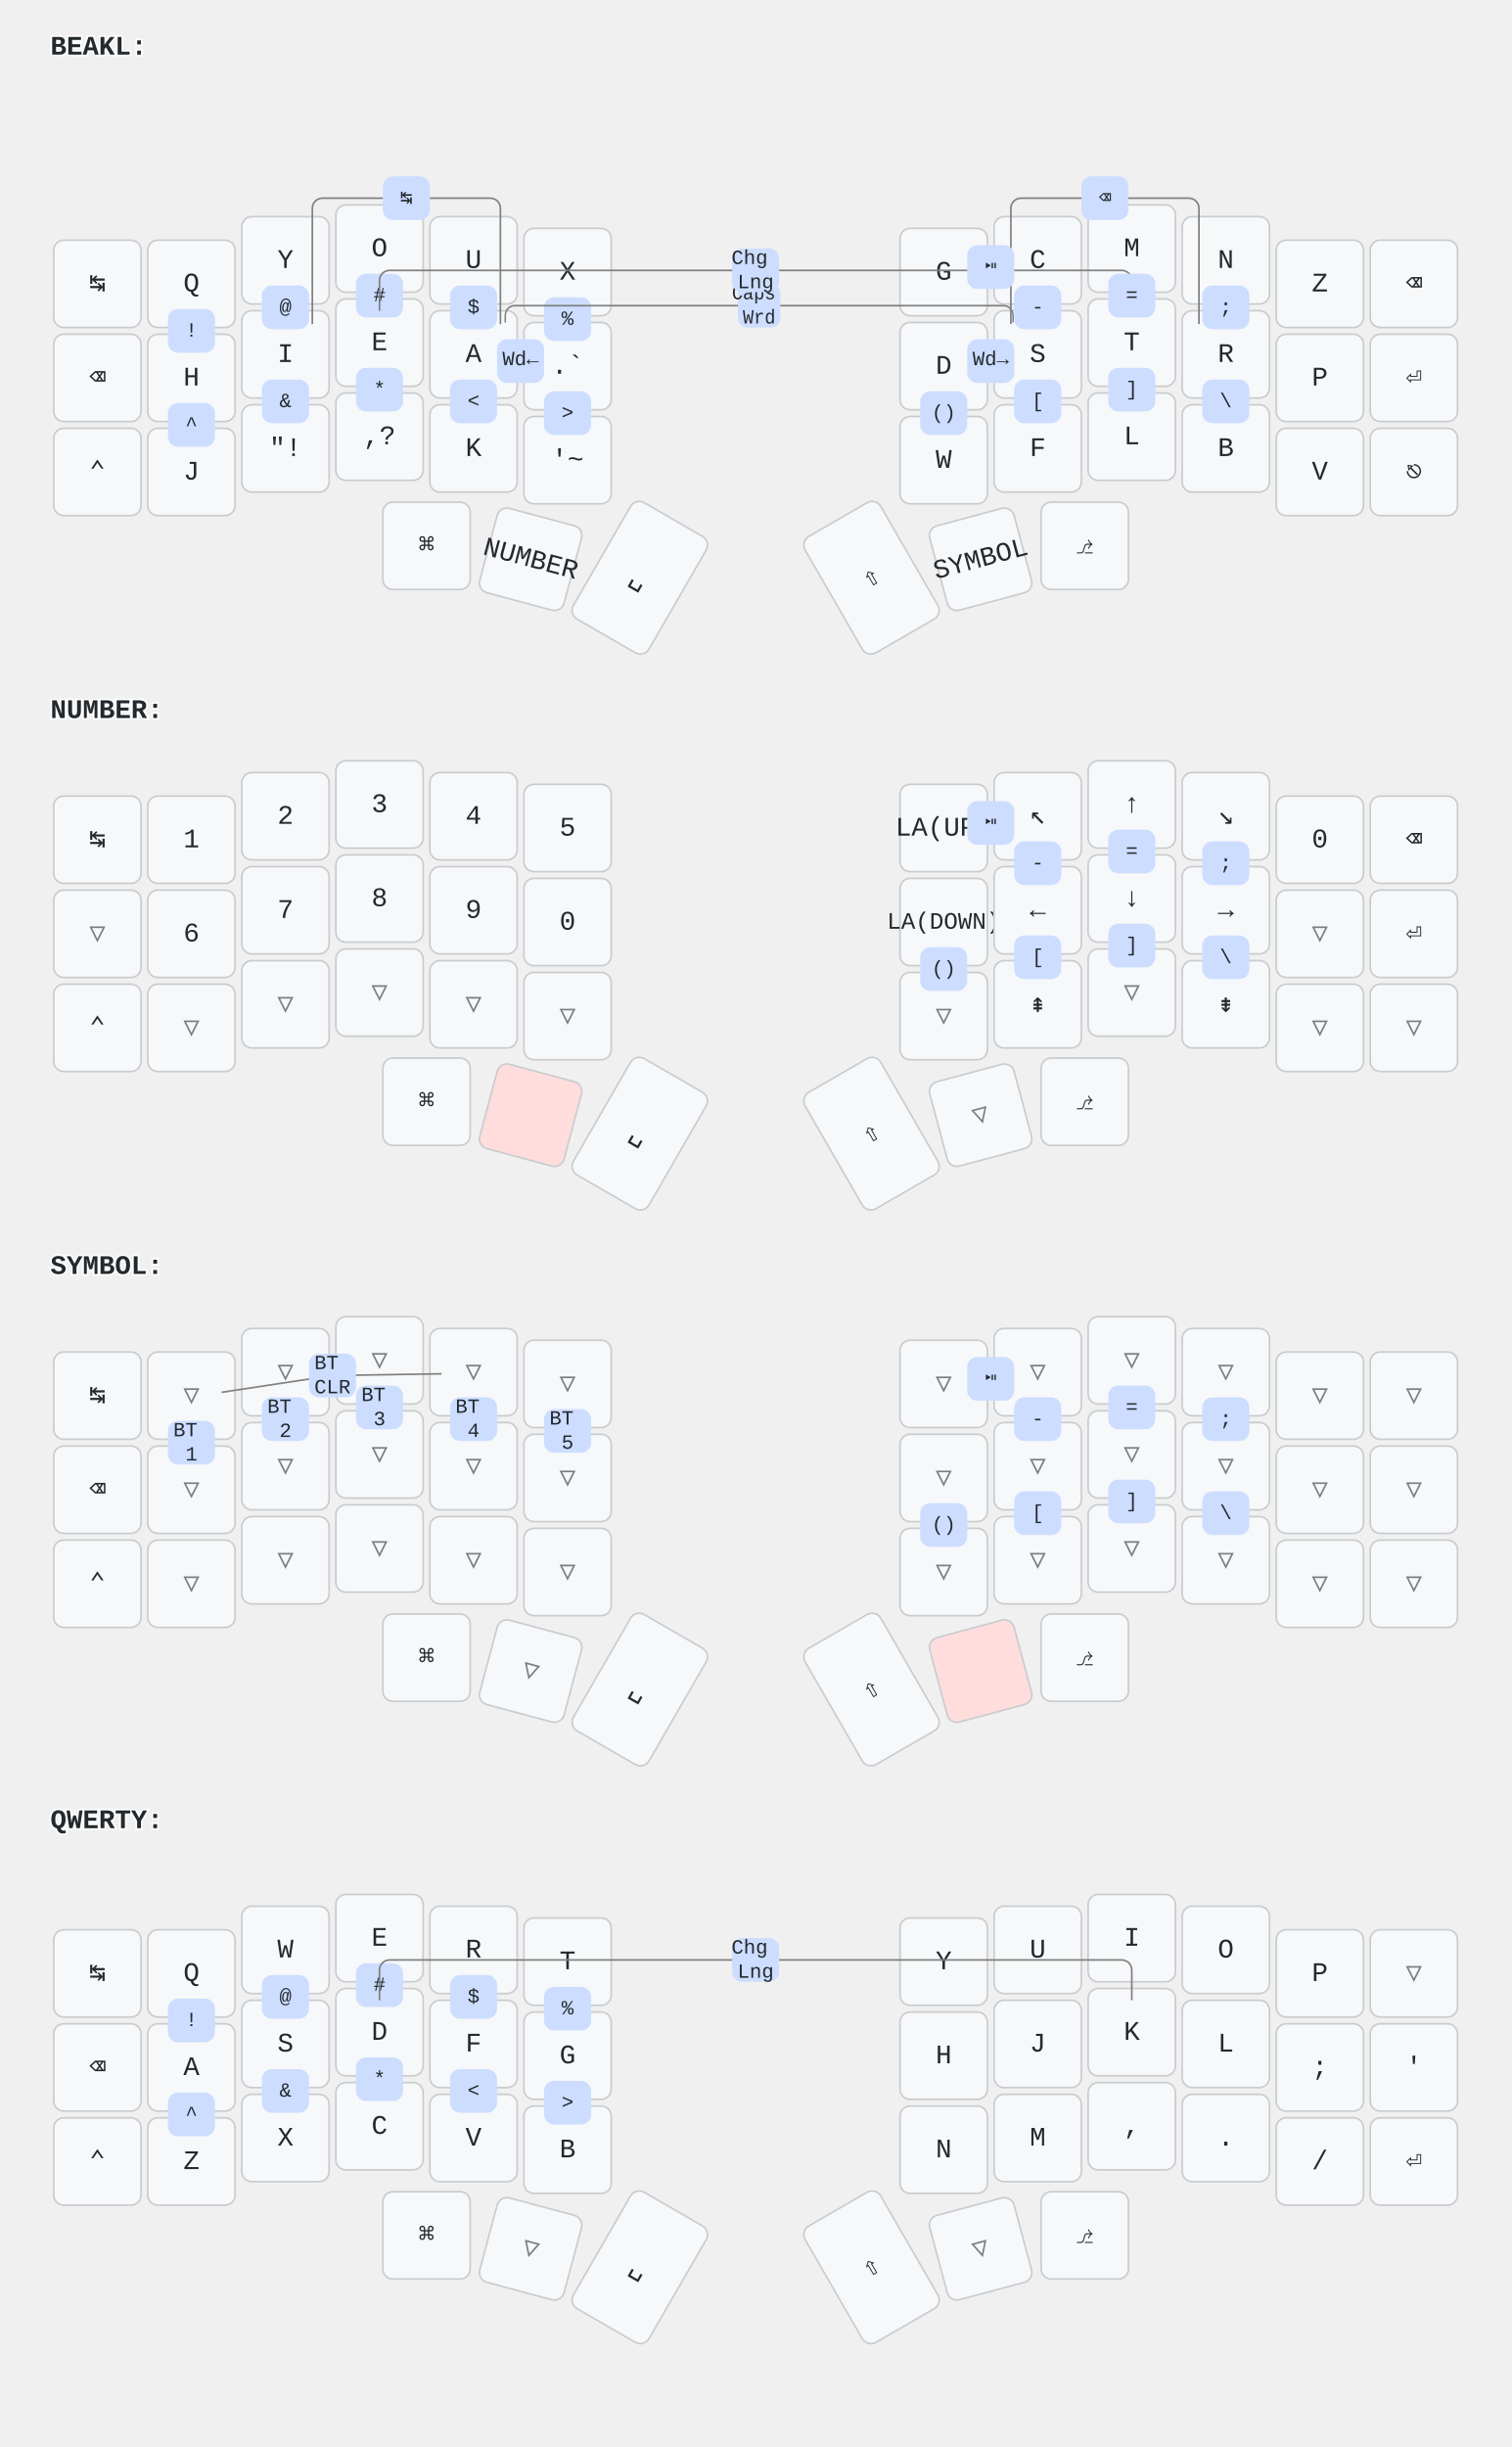
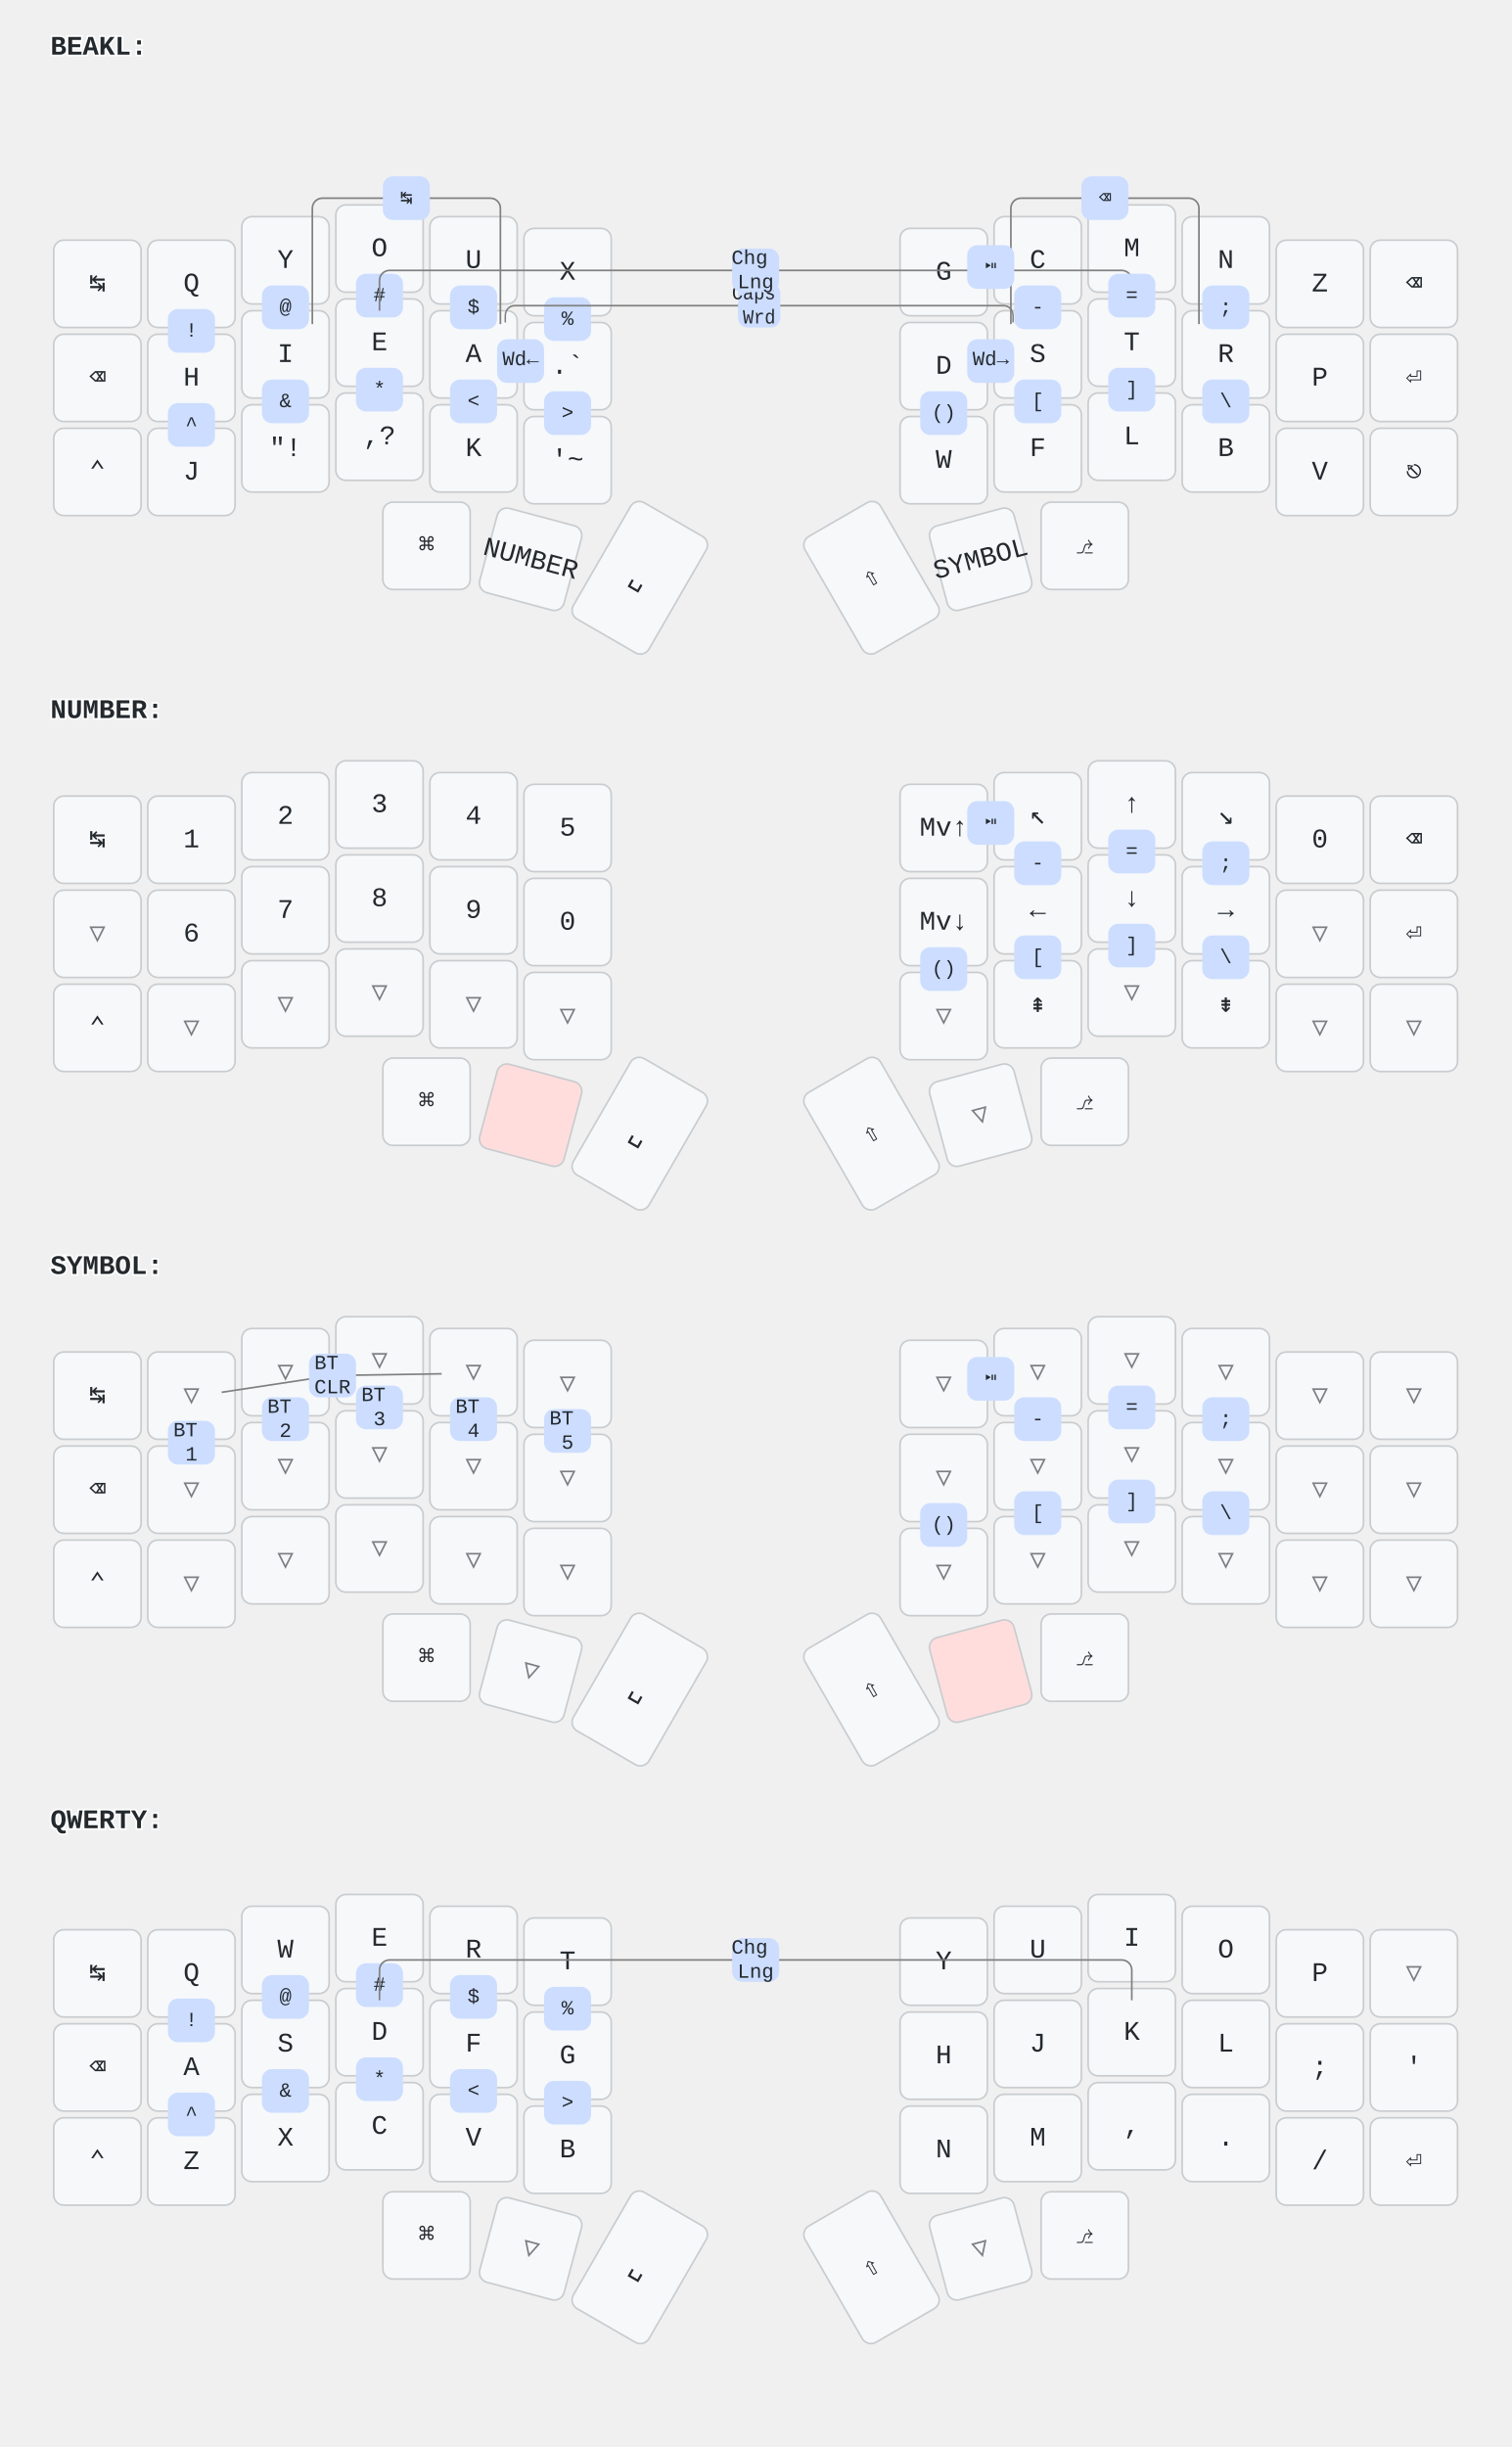
<svg xmlns="http://www.w3.org/2000/svg" width="900" height="1457" viewBox="0 0 900 1457" class="keymap">
  <style>/* inherit to force styles through use tags*/
svg path {
    fill: inherit;
}
/* font and background color specifications */
svg.keymap {
    font-family: 'Fira Mono','SF Mono', SFMono-Regular, ui-monospace, Liberation Mono, 'DejaVu Sans Mono', Menlo, Consolas, monospace;
    font-size: 16px;
    font-kerning: normal;
    text-rendering: optimizeLegibility;
    fill: #24292e;
}

/* default key styling */
rect.key {
    fill: #f6f8fa;
    stroke: #c9cccf;
    stroke-width: 1;
}

/* default key side styling, only used is draw_key_sides is set */
rect.side {
    filter: brightness(90%);
}

/* color accent for combo boxes */
rect.combo {
    fill: #cdf;
}

/* color accent for held keys */
rect.held, rect.combo.held {
    fill: #fdd;
}

/* color accent for ghost (optional) keys */
rect.ghost, rect.combo.ghost {
    stroke-dasharray: 4, 4;
    stroke-width: 2;
}

text {
    text-anchor: middle;
    dominant-baseline: middle;
}

/* styling for layer labels */
text.label {
    font-weight: bold;
    text-anchor: start;
    stroke: white;
    stroke-width: 2;
    paint-order: stroke;
}

/* styling for combo tap, and key hold/shifted label text */
text.combo, text.hold, text.shifted {
    font-size: 12px;
}

text.hold {
    text-anchor: middle;
    dominant-baseline: auto;
}

text.shifted {
    text-anchor: middle;
    dominant-baseline: hanging;
}

/* styling for hold/shifted label text in combo box */
text.combo.hold, text.combo.shifted {
    font-size: 8px;
}

/* lighter symbol for transparent keys */
text.trans {
    fill: #7b7e81;
}

/* styling for combo dendrons */
path.combo {
    stroke-width: 1;
    stroke: gray;
    fill: none;
}

g.combo.tab {
  transform: translate(16px, 0);
}
g.combo.bspc {
  transform: translate(-16px, 0);
}
g.combo.capsw {
  transform: scale(0.9, 1) translate(49px, 0);
}

/* Start Tabler Icons Cleanup */
/* cannot use height/width with glyphs */
.icon-tabler &gt; path {
    fill: inherit;
    stroke: inherit;
}
/* hide tabler's default box */
.icon-tabler &gt; path[stroke="none"][fill="none"] {
    visibility: collapse;
}
/* End Tabler Icons Cleanup */
</style>
  <g transform="translate(30, 0)" class="layer-BEAKL">
    <text x="0" y="28" class="label">BEAKL:</text>
    <g transform="translate(0, 120)">
      <g transform="translate(28, 49)" class="key keypos-0">
        <rect rx="6" ry="6" x="-26" y="-26" width="52" height="52" class="key" />
        <text x="0" y="0" class="key tap">↹</text>
      </g>
      <g transform="translate(84, 49)" class="key keypos-1">
        <rect rx="6" ry="6" x="-26" y="-26" width="52" height="52" class="key" />
        <text x="0" y="0" class="key tap">Q</text>
      </g>
      <g transform="translate(140, 35)" class="key keypos-2">
        <rect rx="6" ry="6" x="-26" y="-26" width="52" height="52" class="key" />
        <text x="0" y="0" class="key tap">Y</text>
      </g>
      <g transform="translate(196, 28)" class="key keypos-3">
        <rect rx="6" ry="6" x="-26" y="-26" width="52" height="52" class="key" />
        <text x="0" y="0" class="key tap">O</text>
      </g>
      <g transform="translate(252, 35)" class="key keypos-4">
        <rect rx="6" ry="6" x="-26" y="-26" width="52" height="52" class="key" />
        <text x="0" y="0" class="key tap">U</text>
      </g>
      <g transform="translate(308, 42)" class="key keypos-5">
        <rect rx="6" ry="6" x="-26" y="-26" width="52" height="52" class="key" />
        <text x="0" y="0" class="key tap">X</text>
      </g>
      <g transform="translate(532, 42)" class="key keypos-6">
        <rect rx="6" ry="6" x="-26" y="-26" width="52" height="52" class="key" />
        <text x="0" y="0" class="key tap">G</text>
      </g>
      <g transform="translate(588, 35)" class="key keypos-7">
        <rect rx="6" ry="6" x="-26" y="-26" width="52" height="52" class="key" />
        <text x="0" y="0" class="key tap">C</text>
      </g>
      <g transform="translate(644, 28)" class="key keypos-8">
        <rect rx="6" ry="6" x="-26" y="-26" width="52" height="52" class="key" />
        <text x="0" y="0" class="key tap">M</text>
      </g>
      <g transform="translate(700, 35)" class="key keypos-9">
        <rect rx="6" ry="6" x="-26" y="-26" width="52" height="52" class="key" />
        <text x="0" y="0" class="key tap">N</text>
      </g>
      <g transform="translate(756, 49)" class="key keypos-10">
        <rect rx="6" ry="6" x="-26" y="-26" width="52" height="52" class="key" />
        <text x="0" y="0" class="key tap">Z</text>
      </g>
      <g transform="translate(812, 49)" class="key keypos-11">
        <rect rx="6" ry="6" x="-26" y="-26" width="52" height="52" class="key" />
        <text x="0" y="0" class="key tap">⌫</text>
      </g>
      <g transform="translate(28, 105)" class="key keypos-12">
        <rect rx="6" ry="6" x="-26" y="-26" width="52" height="52" class="key" />
        <text x="0" y="0" class="key tap">⌫</text>
      </g>
      <g transform="translate(84, 105)" class="key keypos-13">
        <rect rx="6" ry="6" x="-26" y="-26" width="52" height="52" class="key" />
        <text x="0" y="0" class="key tap">H</text>
      </g>
      <g transform="translate(140, 91)" class="key keypos-14">
        <rect rx="6" ry="6" x="-26" y="-26" width="52" height="52" class="key" />
        <text x="0" y="0" class="key tap">I</text>
      </g>
      <g transform="translate(196, 84)" class="key keypos-15">
        <rect rx="6" ry="6" x="-26" y="-26" width="52" height="52" class="key" />
        <text x="0" y="0" class="key tap">E</text>
      </g>
      <g transform="translate(252, 91)" class="key keypos-16">
        <rect rx="6" ry="6" x="-26" y="-26" width="52" height="52" class="key" />
        <text x="0" y="0" class="key tap">A</text>
      </g>
      <g transform="translate(308, 98)" class="key keypos-17">
        <rect rx="6" ry="6" x="-26" y="-26" width="52" height="52" class="key" />
        <text x="0" y="0" class="key tap">.`</text>
      </g>
      <g transform="translate(532, 98)" class="key keypos-18">
        <rect rx="6" ry="6" x="-26" y="-26" width="52" height="52" class="key" />
        <text x="0" y="0" class="key tap">D</text>
      </g>
      <g transform="translate(588, 91)" class="key keypos-19">
        <rect rx="6" ry="6" x="-26" y="-26" width="52" height="52" class="key" />
        <text x="0" y="0" class="key tap">S</text>
      </g>
      <g transform="translate(644, 84)" class="key keypos-20">
        <rect rx="6" ry="6" x="-26" y="-26" width="52" height="52" class="key" />
        <text x="0" y="0" class="key tap">T</text>
      </g>
      <g transform="translate(700, 91)" class="key keypos-21">
        <rect rx="6" ry="6" x="-26" y="-26" width="52" height="52" class="key" />
        <text x="0" y="0" class="key tap">R</text>
      </g>
      <g transform="translate(756, 105)" class="key keypos-22">
        <rect rx="6" ry="6" x="-26" y="-26" width="52" height="52" class="key" />
        <text x="0" y="0" class="key tap">P</text>
      </g>
      <g transform="translate(812, 105)" class="key keypos-23">
        <rect rx="6" ry="6" x="-26" y="-26" width="52" height="52" class="key" />
        <text x="0" y="0" class="key tap">⏎</text>
      </g>
      <g transform="translate(28, 161)" class="key keypos-24">
        <rect rx="6" ry="6" x="-26" y="-26" width="52" height="52" class="key" />
        <text x="0" y="0" class="key tap">⌃</text>
      </g>
      <g transform="translate(84, 161)" class="key keypos-25">
        <rect rx="6" ry="6" x="-26" y="-26" width="52" height="52" class="key" />
        <text x="0" y="0" class="key tap">J</text>
      </g>
      <g transform="translate(140, 147)" class="key keypos-26">
        <rect rx="6" ry="6" x="-26" y="-26" width="52" height="52" class="key" />
        <text x="0" y="0" class="key tap">"!</text>
      </g>
      <g transform="translate(196, 140)" class="key keypos-27">
        <rect rx="6" ry="6" x="-26" y="-26" width="52" height="52" class="key" />
        <text x="0" y="0" class="key tap">,?</text>
      </g>
      <g transform="translate(252, 147)" class="key keypos-28">
        <rect rx="6" ry="6" x="-26" y="-26" width="52" height="52" class="key" />
        <text x="0" y="0" class="key tap">K</text>
      </g>
      <g transform="translate(308, 154)" class="key keypos-29">
        <rect rx="6" ry="6" x="-26" y="-26" width="52" height="52" class="key" />
        <text x="0" y="0" class="key tap">'~</text>
      </g>
      <g transform="translate(532, 154)" class="key keypos-30">
        <rect rx="6" ry="6" x="-26" y="-26" width="52" height="52" class="key" />
        <text x="0" y="0" class="key tap">W</text>
      </g>
      <g transform="translate(588, 147)" class="key keypos-31">
        <rect rx="6" ry="6" x="-26" y="-26" width="52" height="52" class="key" />
        <text x="0" y="0" class="key tap">F</text>
      </g>
      <g transform="translate(644, 140)" class="key keypos-32">
        <rect rx="6" ry="6" x="-26" y="-26" width="52" height="52" class="key" />
        <text x="0" y="0" class="key tap">L</text>
      </g>
      <g transform="translate(700, 147)" class="key keypos-33">
        <rect rx="6" ry="6" x="-26" y="-26" width="52" height="52" class="key" />
        <text x="0" y="0" class="key tap">B</text>
      </g>
      <g transform="translate(756, 161)" class="key keypos-34">
        <rect rx="6" ry="6" x="-26" y="-26" width="52" height="52" class="key" />
        <text x="0" y="0" class="key tap">V</text>
      </g>
      <g transform="translate(812, 161)" class="key keypos-35">
        <rect rx="6" ry="6" x="-26" y="-26" width="52" height="52" class="key" />
        <text x="0" y="0" class="key tap">⎋</text>
      </g>
      <g transform="translate(224, 205)" class="key keypos-36">
        <rect rx="6" ry="6" x="-26" y="-26" width="52" height="52" class="key" />
        <text x="0" y="0" class="key tap">⌘</text>
      </g>
      <g transform="translate(286, 213) rotate(15.0)" class="key keypos-37">
        <rect rx="6" ry="6" x="-26" y="-26" width="52" height="52" class="key" />
        <text x="0" y="0" class="key tap">NUMBER</text>
      </g>
      <g transform="translate(351, 224) rotate(30.0)" class="key keypos-38">
        <rect rx="6" ry="6" x="-26" y="-40" width="52" height="80" class="key" />
        <text x="0" y="0" class="key tap">␣</text>
      </g>
      <g transform="translate(489, 224) rotate(-30.0)" class="key keypos-39">
        <rect rx="6" ry="6" x="-26" y="-40" width="52" height="80" class="key" />
        <text x="0" y="0" class="key tap">⇧</text>
      </g>
      <g transform="translate(554, 213) rotate(-15.0)" class="key keypos-40">
        <rect rx="6" ry="6" x="-26" y="-26" width="52" height="52" class="key" />
        <text x="0" y="0" class="key tap">SYMBOL</text>
      </g>
      <g transform="translate(616, 205)" class="key keypos-41">
        <rect rx="6" ry="6" x="-26" y="-26" width="52" height="52" class="key" />
        <text x="0" y="0" class="key tap">⎇</text>
      </g>
      <g class="combo combopos-0">
        <rect rx="6" ry="6" x="70" y="64" width="28" height="26" class="combo" />
        <text x="84" y="77" class="combo tap">!</text>
      </g>
      <g class="combo combopos-1">
        <rect rx="6" ry="6" x="126" y="50" width="28" height="26" class="combo" />
        <text x="140" y="63" class="combo tap">@</text>
      </g>
      <g class="combo combopos-2">
        <rect rx="6" ry="6" x="182" y="43" width="28" height="26" class="combo" />
        <text x="196" y="56" class="combo tap">#</text>
      </g>
      <g class="combo combopos-3">
        <rect rx="6" ry="6" x="238" y="50" width="28" height="26" class="combo" />
        <text x="252" y="63" class="combo tap">$</text>
      </g>
      <g class="combo combopos-4">
        <rect rx="6" ry="6" x="294" y="57" width="28" height="26" class="combo" />
        <text x="308" y="70" class="combo tap">%</text>
      </g>
      <g class="combo combopos-5">
        <rect rx="6" ry="6" x="70" y="120" width="28" height="26" class="combo" />
        <text x="84" y="133" class="combo tap">^</text>
      </g>
      <g class="combo combopos-6">
        <rect rx="6" ry="6" x="126" y="106" width="28" height="26" class="combo" />
        <text x="140" y="119" class="combo tap">&amp;</text>
      </g>
      <g class="combo combopos-7">
        <rect rx="6" ry="6" x="182" y="99" width="28" height="26" class="combo" />
        <text x="196" y="112" class="combo tap">*</text>
      </g>
      <g class="combo combopos-8">
        <rect rx="6" ry="6" x="238" y="106" width="28" height="26" class="combo" />
        <text x="252" y="119" class="combo tap">&lt;</text>
      </g>
      <g class="combo combopos-9">
        <rect rx="6" ry="6" x="294" y="113" width="28" height="26" class="combo" />
        <text x="308" y="126" class="combo tap">&gt;</text>
      </g>
      <g class="combo tab combopos-10">
        <path d="M196,-2 h-50 a6.0,6.0 0 0 0 -6.0,6.0 v69" class="combo" />
        <path d="M196,-2 h50 a6.0,6.0 0 0 1 6.0,6.0 v69" class="combo" />
        <rect rx="6" ry="6" x="182" y="-15" width="28" height="26" class="combo tab" />
        <text x="196" y="-2" class="combo tab tap">↹</text>
      </g>
      <g class="combo bspc combopos-11">
        <path d="M644,-2 h-50 a6.0,6.0 0 0 0 -6.0,6.0 v69" class="combo" />
        <path d="M644,-2 h50 a6.0,6.0 0 0 1 6.0,6.0 v69" class="combo" />
        <rect rx="6" ry="6" x="630" y="-15" width="28" height="26" class="combo bspc" />
        <text x="644" y="-2" class="combo bspc tap">⌫</text>
      </g>
      <g class="combo capsw combopos-12">
        <path d="M420,62 h-162 a6.0,6.0 0 0 0 -6.0,6.0 v4" class="combo" />
        <path d="M420,62 h162 a6.0,6.0 0 0 1 6.0,6.0 v4" class="combo" />
        <rect rx="6" ry="6" x="406" y="49" width="28" height="26" class="combo capsw" />
        <text x="420" y="62" class="combo capsw tap">
          <tspan x="420" dy="-0.6em">Caps</tspan>
          <tspan x="420" dy="1.2em">Wrd</tspan>
        </text>
      </g>
      <g class="combo chglen combopos-13">
        <path d="M420,41 h-218 a6.0,6.0 0 0 0 -6.0,6.0 v18" class="combo" />
        <path d="M420,41 h218 a6.0,6.0 0 0 1 6.0,6.0 v18" class="combo" />
        <rect rx="6" ry="6" x="406" y="28" width="28" height="26" class="combo chglen" />
        <text x="420" y="41" class="combo chglen tap">
          <tspan x="420" dy="-0.6em">Chg</tspan>
          <tspan x="420" dy="1.2em">Lng</tspan>
        </text>
      </g>
      <g class="combo combopos-14">
        <rect rx="6" ry="6" x="266" y="82" width="28" height="26" class="combo" />
        <text x="280" y="94" class="combo tap">Wd←</text>
      </g>
      <g class="combo combopos-15">
        <rect rx="6" ry="6" x="546" y="82" width="28" height="26" class="combo" />
        <text x="560" y="94" class="combo tap">Wd→</text>
      </g>
      <g class="combo combopos-16">
        <rect rx="6" ry="6" x="574" y="50" width="28" height="26" class="combo" />
        <text x="588" y="63" class="combo tap">-</text>
      </g>
      <g class="combo combopos-17">
        <rect rx="6" ry="6" x="630" y="43" width="28" height="26" class="combo" />
        <text x="644" y="56" class="combo tap">=</text>
      </g>
      <g class="combo combopos-18">
        <rect rx="6" ry="6" x="686" y="50" width="28" height="26" class="combo" />
        <text x="700" y="63" class="combo tap">;</text>
      </g>
      <g class="combo combopos-19">
        <rect rx="6" ry="6" x="574" y="106" width="28" height="26" class="combo" />
        <text x="588" y="119" class="combo tap">[</text>
      </g>
      <g class="combo combopos-20">
        <rect rx="6" ry="6" x="630" y="99" width="28" height="26" class="combo" />
        <text x="644" y="112" class="combo tap">]</text>
      </g>
      <g class="combo combopos-21">
        <rect rx="6" ry="6" x="686" y="106" width="28" height="26" class="combo" />
        <text x="700" y="119" class="combo tap">\</text>
      </g>
      <g class="combo combopos-22">
        <rect rx="6" ry="6" x="518" y="113" width="28" height="26" class="combo" />
        <text x="532" y="126" class="combo tap">()</text>
      </g>
      <g class="combo combopos-23">
        <rect rx="6" ry="6" x="546" y="26" width="28" height="26" class="combo" />
        <text x="560" y="38" class="combo tap">⏯</text>
      </g>
    </g>
  </g>
  <g transform="translate(30, 395)" class="layer-NUMBER">
    <text x="0" y="28" class="label">NUMBER:</text>
    <g transform="translate(0, 56)">
      <g transform="translate(28, 49)" class="key keypos-0">
        <rect rx="6" ry="6" x="-26" y="-26" width="52" height="52" class="key" />
        <text x="0" y="0" class="key tap">↹</text>
      </g>
      <g transform="translate(84, 49)" class="key keypos-1">
        <rect rx="6" ry="6" x="-26" y="-26" width="52" height="52" class="key" />
        <text x="0" y="0" class="key tap">1</text>
      </g>
      <g transform="translate(140, 35)" class="key keypos-2">
        <rect rx="6" ry="6" x="-26" y="-26" width="52" height="52" class="key" />
        <text x="0" y="0" class="key tap">2</text>
      </g>
      <g transform="translate(196, 28)" class="key keypos-3">
        <rect rx="6" ry="6" x="-26" y="-26" width="52" height="52" class="key" />
        <text x="0" y="0" class="key tap">3</text>
      </g>
      <g transform="translate(252, 35)" class="key keypos-4">
        <rect rx="6" ry="6" x="-26" y="-26" width="52" height="52" class="key" />
        <text x="0" y="0" class="key tap">4</text>
      </g>
      <g transform="translate(308, 42)" class="key keypos-5">
        <rect rx="6" ry="6" x="-26" y="-26" width="52" height="52" class="key" />
        <text x="0" y="0" class="key tap">5</text>
      </g>
      <g transform="translate(532, 42)" class="key keypos-6">
        <rect rx="6" ry="6" x="-26" y="-26" width="52" height="52" class="key" />
-         <text x="0" y="0" class="key tap">LA(UP)</text>
+         <text x="0" y="0" class="key tap">Mv↑</text>
      </g>
      <g transform="translate(588, 35)" class="key keypos-7">
        <rect rx="6" ry="6" x="-26" y="-26" width="52" height="52" class="key" />
        <text x="0" y="0" class="key tap">↖</text>
      </g>
      <g transform="translate(644, 28)" class="key keypos-8">
        <rect rx="6" ry="6" x="-26" y="-26" width="52" height="52" class="key" />
        <text x="0" y="0" class="key tap">↑</text>
      </g>
      <g transform="translate(700, 35)" class="key keypos-9">
        <rect rx="6" ry="6" x="-26" y="-26" width="52" height="52" class="key" />
        <text x="0" y="0" class="key tap">↘</text>
      </g>
      <g transform="translate(756, 49)" class="key keypos-10">
        <rect rx="6" ry="6" x="-26" y="-26" width="52" height="52" class="key" />
        <text x="0" y="0" class="key tap">0</text>
      </g>
      <g transform="translate(812, 49)" class="key keypos-11">
        <rect rx="6" ry="6" x="-26" y="-26" width="52" height="52" class="key" />
        <text x="0" y="0" class="key tap">⌫</text>
      </g>
      <g transform="translate(28, 105)" class="key trans keypos-12">
        <rect rx="6" ry="6" x="-26" y="-26" width="52" height="52" class="key trans" />
        <text x="0" y="0" class="key trans tap">▽</text>
      </g>
      <g transform="translate(84, 105)" class="key keypos-13">
        <rect rx="6" ry="6" x="-26" y="-26" width="52" height="52" class="key" />
        <text x="0" y="0" class="key tap">6</text>
      </g>
      <g transform="translate(140, 91)" class="key keypos-14">
        <rect rx="6" ry="6" x="-26" y="-26" width="52" height="52" class="key" />
        <text x="0" y="0" class="key tap">7</text>
      </g>
      <g transform="translate(196, 84)" class="key keypos-15">
        <rect rx="6" ry="6" x="-26" y="-26" width="52" height="52" class="key" />
        <text x="0" y="0" class="key tap">8</text>
      </g>
      <g transform="translate(252, 91)" class="key keypos-16">
        <rect rx="6" ry="6" x="-26" y="-26" width="52" height="52" class="key" />
        <text x="0" y="0" class="key tap">9</text>
      </g>
      <g transform="translate(308, 98)" class="key keypos-17">
        <rect rx="6" ry="6" x="-26" y="-26" width="52" height="52" class="key" />
        <text x="0" y="0" class="key tap">0</text>
      </g>
      <g transform="translate(532, 98)" class="key keypos-18">
        <rect rx="6" ry="6" x="-26" y="-26" width="52" height="52" class="key" />
-         <text x="0" y="0" class="key tap">
-           <tspan style="font-size: 88%">LA(DOWN)</tspan>
-         </text>
+         <text x="0" y="0" class="key tap">Mv↓</text>
      </g>
      <g transform="translate(588, 91)" class="key keypos-19">
        <rect rx="6" ry="6" x="-26" y="-26" width="52" height="52" class="key" />
        <text x="0" y="0" class="key tap">←</text>
      </g>
      <g transform="translate(644, 84)" class="key keypos-20">
        <rect rx="6" ry="6" x="-26" y="-26" width="52" height="52" class="key" />
        <text x="0" y="0" class="key tap">↓</text>
      </g>
      <g transform="translate(700, 91)" class="key keypos-21">
        <rect rx="6" ry="6" x="-26" y="-26" width="52" height="52" class="key" />
        <text x="0" y="0" class="key tap">→</text>
      </g>
      <g transform="translate(756, 105)" class="key trans keypos-22">
        <rect rx="6" ry="6" x="-26" y="-26" width="52" height="52" class="key trans" />
        <text x="0" y="0" class="key trans tap">▽</text>
      </g>
      <g transform="translate(812, 105)" class="key keypos-23">
        <rect rx="6" ry="6" x="-26" y="-26" width="52" height="52" class="key" />
        <text x="0" y="0" class="key tap">⏎</text>
      </g>
      <g transform="translate(28, 161)" class="key keypos-24">
        <rect rx="6" ry="6" x="-26" y="-26" width="52" height="52" class="key" />
        <text x="0" y="0" class="key tap">⌃</text>
      </g>
      <g transform="translate(84, 161)" class="key trans keypos-25">
        <rect rx="6" ry="6" x="-26" y="-26" width="52" height="52" class="key trans" />
        <text x="0" y="0" class="key trans tap">▽</text>
      </g>
      <g transform="translate(140, 147)" class="key trans keypos-26">
        <rect rx="6" ry="6" x="-26" y="-26" width="52" height="52" class="key trans" />
        <text x="0" y="0" class="key trans tap">▽</text>
      </g>
      <g transform="translate(196, 140)" class="key trans keypos-27">
        <rect rx="6" ry="6" x="-26" y="-26" width="52" height="52" class="key trans" />
        <text x="0" y="0" class="key trans tap">▽</text>
      </g>
      <g transform="translate(252, 147)" class="key trans keypos-28">
        <rect rx="6" ry="6" x="-26" y="-26" width="52" height="52" class="key trans" />
        <text x="0" y="0" class="key trans tap">▽</text>
      </g>
      <g transform="translate(308, 154)" class="key trans keypos-29">
        <rect rx="6" ry="6" x="-26" y="-26" width="52" height="52" class="key trans" />
        <text x="0" y="0" class="key trans tap">▽</text>
      </g>
      <g transform="translate(532, 154)" class="key trans keypos-30">
        <rect rx="6" ry="6" x="-26" y="-26" width="52" height="52" class="key trans" />
        <text x="0" y="0" class="key trans tap">▽</text>
      </g>
      <g transform="translate(588, 147)" class="key keypos-31">
        <rect rx="6" ry="6" x="-26" y="-26" width="52" height="52" class="key" />
        <text x="0" y="0" class="key tap">⇞</text>
      </g>
      <g transform="translate(644, 140)" class="key trans keypos-32">
        <rect rx="6" ry="6" x="-26" y="-26" width="52" height="52" class="key trans" />
        <text x="0" y="0" class="key trans tap">▽</text>
      </g>
      <g transform="translate(700, 147)" class="key keypos-33">
        <rect rx="6" ry="6" x="-26" y="-26" width="52" height="52" class="key" />
        <text x="0" y="0" class="key tap">⇟</text>
      </g>
      <g transform="translate(756, 161)" class="key trans keypos-34">
        <rect rx="6" ry="6" x="-26" y="-26" width="52" height="52" class="key trans" />
        <text x="0" y="0" class="key trans tap">▽</text>
      </g>
      <g transform="translate(812, 161)" class="key trans keypos-35">
        <rect rx="6" ry="6" x="-26" y="-26" width="52" height="52" class="key trans" />
        <text x="0" y="0" class="key trans tap">▽</text>
      </g>
      <g transform="translate(224, 205)" class="key keypos-36">
        <rect rx="6" ry="6" x="-26" y="-26" width="52" height="52" class="key" />
        <text x="0" y="0" class="key tap">⌘</text>
      </g>
      <g transform="translate(286, 213) rotate(15.0)" class="key held keypos-37">
        <rect rx="6" ry="6" x="-26" y="-26" width="52" height="52" class="key held" />
      </g>
      <g transform="translate(351, 224) rotate(30.0)" class="key keypos-38">
        <rect rx="6" ry="6" x="-26" y="-40" width="52" height="80" class="key" />
        <text x="0" y="0" class="key tap">␣</text>
      </g>
      <g transform="translate(489, 224) rotate(-30.0)" class="key keypos-39">
        <rect rx="6" ry="6" x="-26" y="-40" width="52" height="80" class="key" />
        <text x="0" y="0" class="key tap">⇧</text>
      </g>
      <g transform="translate(554, 213) rotate(-15.0)" class="key trans keypos-40">
        <rect rx="6" ry="6" x="-26" y="-26" width="52" height="52" class="key trans" />
        <text x="0" y="0" class="key trans tap">▽</text>
      </g>
      <g transform="translate(616, 205)" class="key keypos-41">
        <rect rx="6" ry="6" x="-26" y="-26" width="52" height="52" class="key" />
        <text x="0" y="0" class="key tap">⎇</text>
      </g>
      <g class="combo combopos-0">
        <rect rx="6" ry="6" x="574" y="50" width="28" height="26" class="combo" />
        <text x="588" y="63" class="combo tap">-</text>
      </g>
      <g class="combo combopos-1">
        <rect rx="6" ry="6" x="630" y="43" width="28" height="26" class="combo" />
        <text x="644" y="56" class="combo tap">=</text>
      </g>
      <g class="combo combopos-2">
        <rect rx="6" ry="6" x="686" y="50" width="28" height="26" class="combo" />
        <text x="700" y="63" class="combo tap">;</text>
      </g>
      <g class="combo combopos-3">
        <rect rx="6" ry="6" x="574" y="106" width="28" height="26" class="combo" />
        <text x="588" y="119" class="combo tap">[</text>
      </g>
      <g class="combo combopos-4">
        <rect rx="6" ry="6" x="630" y="99" width="28" height="26" class="combo" />
        <text x="644" y="112" class="combo tap">]</text>
      </g>
      <g class="combo combopos-5">
        <rect rx="6" ry="6" x="686" y="106" width="28" height="26" class="combo" />
        <text x="700" y="119" class="combo tap">\</text>
      </g>
      <g class="combo combopos-6">
        <rect rx="6" ry="6" x="518" y="113" width="28" height="26" class="combo" />
        <text x="532" y="126" class="combo tap">()</text>
      </g>
      <g class="combo combopos-7">
        <rect rx="6" ry="6" x="546" y="26" width="28" height="26" class="combo" />
        <text x="560" y="38" class="combo tap">⏯</text>
      </g>
    </g>
  </g>
  <g transform="translate(30, 726)" class="layer-SYMBOL">
    <text x="0" y="28" class="label">SYMBOL:</text>
    <g transform="translate(0, 56)">
      <g transform="translate(28, 49)" class="key keypos-0">
        <rect rx="6" ry="6" x="-26" y="-26" width="52" height="52" class="key" />
        <text x="0" y="0" class="key tap">↹</text>
      </g>
      <g transform="translate(84, 49)" class="key trans keypos-1">
        <rect rx="6" ry="6" x="-26" y="-26" width="52" height="52" class="key trans" />
        <text x="0" y="0" class="key trans tap">▽</text>
      </g>
      <g transform="translate(140, 35)" class="key trans keypos-2">
        <rect rx="6" ry="6" x="-26" y="-26" width="52" height="52" class="key trans" />
        <text x="0" y="0" class="key trans tap">▽</text>
      </g>
      <g transform="translate(196, 28)" class="key trans keypos-3">
        <rect rx="6" ry="6" x="-26" y="-26" width="52" height="52" class="key trans" />
        <text x="0" y="0" class="key trans tap">▽</text>
      </g>
      <g transform="translate(252, 35)" class="key trans keypos-4">
        <rect rx="6" ry="6" x="-26" y="-26" width="52" height="52" class="key trans" />
        <text x="0" y="0" class="key trans tap">▽</text>
      </g>
      <g transform="translate(308, 42)" class="key trans keypos-5">
        <rect rx="6" ry="6" x="-26" y="-26" width="52" height="52" class="key trans" />
        <text x="0" y="0" class="key trans tap">▽</text>
      </g>
      <g transform="translate(532, 42)" class="key trans keypos-6">
        <rect rx="6" ry="6" x="-26" y="-26" width="52" height="52" class="key trans" />
        <text x="0" y="0" class="key trans tap">▽</text>
      </g>
      <g transform="translate(588, 35)" class="key trans keypos-7">
        <rect rx="6" ry="6" x="-26" y="-26" width="52" height="52" class="key trans" />
        <text x="0" y="0" class="key trans tap">▽</text>
      </g>
      <g transform="translate(644, 28)" class="key trans keypos-8">
        <rect rx="6" ry="6" x="-26" y="-26" width="52" height="52" class="key trans" />
        <text x="0" y="0" class="key trans tap">▽</text>
      </g>
      <g transform="translate(700, 35)" class="key trans keypos-9">
        <rect rx="6" ry="6" x="-26" y="-26" width="52" height="52" class="key trans" />
        <text x="0" y="0" class="key trans tap">▽</text>
      </g>
      <g transform="translate(756, 49)" class="key trans keypos-10">
        <rect rx="6" ry="6" x="-26" y="-26" width="52" height="52" class="key trans" />
        <text x="0" y="0" class="key trans tap">▽</text>
      </g>
      <g transform="translate(812, 49)" class="key trans keypos-11">
        <rect rx="6" ry="6" x="-26" y="-26" width="52" height="52" class="key trans" />
        <text x="0" y="0" class="key trans tap">▽</text>
      </g>
      <g transform="translate(28, 105)" class="key keypos-12">
        <rect rx="6" ry="6" x="-26" y="-26" width="52" height="52" class="key" />
        <text x="0" y="0" class="key tap">⌫</text>
      </g>
      <g transform="translate(84, 105)" class="key trans keypos-13">
        <rect rx="6" ry="6" x="-26" y="-26" width="52" height="52" class="key trans" />
        <text x="0" y="0" class="key trans tap">▽</text>
      </g>
      <g transform="translate(140, 91)" class="key trans keypos-14">
        <rect rx="6" ry="6" x="-26" y="-26" width="52" height="52" class="key trans" />
        <text x="0" y="0" class="key trans tap">▽</text>
      </g>
      <g transform="translate(196, 84)" class="key trans keypos-15">
        <rect rx="6" ry="6" x="-26" y="-26" width="52" height="52" class="key trans" />
        <text x="0" y="0" class="key trans tap">▽</text>
      </g>
      <g transform="translate(252, 91)" class="key trans keypos-16">
        <rect rx="6" ry="6" x="-26" y="-26" width="52" height="52" class="key trans" />
        <text x="0" y="0" class="key trans tap">▽</text>
      </g>
      <g transform="translate(308, 98)" class="key trans keypos-17">
        <rect rx="6" ry="6" x="-26" y="-26" width="52" height="52" class="key trans" />
        <text x="0" y="0" class="key trans tap">▽</text>
      </g>
      <g transform="translate(532, 98)" class="key trans keypos-18">
        <rect rx="6" ry="6" x="-26" y="-26" width="52" height="52" class="key trans" />
        <text x="0" y="0" class="key trans tap">▽</text>
      </g>
      <g transform="translate(588, 91)" class="key trans keypos-19">
        <rect rx="6" ry="6" x="-26" y="-26" width="52" height="52" class="key trans" />
        <text x="0" y="0" class="key trans tap">▽</text>
      </g>
      <g transform="translate(644, 84)" class="key trans keypos-20">
        <rect rx="6" ry="6" x="-26" y="-26" width="52" height="52" class="key trans" />
        <text x="0" y="0" class="key trans tap">▽</text>
      </g>
      <g transform="translate(700, 91)" class="key trans keypos-21">
        <rect rx="6" ry="6" x="-26" y="-26" width="52" height="52" class="key trans" />
        <text x="0" y="0" class="key trans tap">▽</text>
      </g>
      <g transform="translate(756, 105)" class="key trans keypos-22">
        <rect rx="6" ry="6" x="-26" y="-26" width="52" height="52" class="key trans" />
        <text x="0" y="0" class="key trans tap">▽</text>
      </g>
      <g transform="translate(812, 105)" class="key trans keypos-23">
        <rect rx="6" ry="6" x="-26" y="-26" width="52" height="52" class="key trans" />
        <text x="0" y="0" class="key trans tap">▽</text>
      </g>
      <g transform="translate(28, 161)" class="key keypos-24">
        <rect rx="6" ry="6" x="-26" y="-26" width="52" height="52" class="key" />
        <text x="0" y="0" class="key tap">⌃</text>
      </g>
      <g transform="translate(84, 161)" class="key trans keypos-25">
        <rect rx="6" ry="6" x="-26" y="-26" width="52" height="52" class="key trans" />
        <text x="0" y="0" class="key trans tap">▽</text>
      </g>
      <g transform="translate(140, 147)" class="key trans keypos-26">
        <rect rx="6" ry="6" x="-26" y="-26" width="52" height="52" class="key trans" />
        <text x="0" y="0" class="key trans tap">▽</text>
      </g>
      <g transform="translate(196, 140)" class="key trans keypos-27">
        <rect rx="6" ry="6" x="-26" y="-26" width="52" height="52" class="key trans" />
        <text x="0" y="0" class="key trans tap">▽</text>
      </g>
      <g transform="translate(252, 147)" class="key trans keypos-28">
        <rect rx="6" ry="6" x="-26" y="-26" width="52" height="52" class="key trans" />
        <text x="0" y="0" class="key trans tap">▽</text>
      </g>
      <g transform="translate(308, 154)" class="key trans keypos-29">
        <rect rx="6" ry="6" x="-26" y="-26" width="52" height="52" class="key trans" />
        <text x="0" y="0" class="key trans tap">▽</text>
      </g>
      <g transform="translate(532, 154)" class="key trans keypos-30">
        <rect rx="6" ry="6" x="-26" y="-26" width="52" height="52" class="key trans" />
        <text x="0" y="0" class="key trans tap">▽</text>
      </g>
      <g transform="translate(588, 147)" class="key trans keypos-31">
        <rect rx="6" ry="6" x="-26" y="-26" width="52" height="52" class="key trans" />
        <text x="0" y="0" class="key trans tap">▽</text>
      </g>
      <g transform="translate(644, 140)" class="key trans keypos-32">
        <rect rx="6" ry="6" x="-26" y="-26" width="52" height="52" class="key trans" />
        <text x="0" y="0" class="key trans tap">▽</text>
      </g>
      <g transform="translate(700, 147)" class="key trans keypos-33">
        <rect rx="6" ry="6" x="-26" y="-26" width="52" height="52" class="key trans" />
        <text x="0" y="0" class="key trans tap">▽</text>
      </g>
      <g transform="translate(756, 161)" class="key trans keypos-34">
        <rect rx="6" ry="6" x="-26" y="-26" width="52" height="52" class="key trans" />
        <text x="0" y="0" class="key trans tap">▽</text>
      </g>
      <g transform="translate(812, 161)" class="key trans keypos-35">
        <rect rx="6" ry="6" x="-26" y="-26" width="52" height="52" class="key trans" />
        <text x="0" y="0" class="key trans tap">▽</text>
      </g>
      <g transform="translate(224, 205)" class="key keypos-36">
        <rect rx="6" ry="6" x="-26" y="-26" width="52" height="52" class="key" />
        <text x="0" y="0" class="key tap">⌘</text>
      </g>
      <g transform="translate(286, 213) rotate(15.0)" class="key trans keypos-37">
        <rect rx="6" ry="6" x="-26" y="-26" width="52" height="52" class="key trans" />
        <text x="0" y="0" class="key trans tap">▽</text>
      </g>
      <g transform="translate(351, 224) rotate(30.0)" class="key keypos-38">
        <rect rx="6" ry="6" x="-26" y="-40" width="52" height="80" class="key" />
        <text x="0" y="0" class="key tap">␣</text>
      </g>
      <g transform="translate(489, 224) rotate(-30.0)" class="key keypos-39">
        <rect rx="6" ry="6" x="-26" y="-40" width="52" height="80" class="key" />
        <text x="0" y="0" class="key tap">⇧</text>
      </g>
      <g transform="translate(554, 213) rotate(-15.0)" class="key held keypos-40">
        <rect rx="6" ry="6" x="-26" y="-26" width="52" height="52" class="key held" />
      </g>
      <g transform="translate(616, 205)" class="key keypos-41">
        <rect rx="6" ry="6" x="-26" y="-26" width="52" height="52" class="key" />
        <text x="0" y="0" class="key tap">⎇</text>
      </g>
      <g class="combo combopos-0">
        <rect rx="6" ry="6" x="574" y="50" width="28" height="26" class="combo" />
        <text x="588" y="63" class="combo tap">-</text>
      </g>
      <g class="combo combopos-1">
        <rect rx="6" ry="6" x="630" y="43" width="28" height="26" class="combo" />
        <text x="644" y="56" class="combo tap">=</text>
      </g>
      <g class="combo combopos-2">
        <rect rx="6" ry="6" x="686" y="50" width="28" height="26" class="combo" />
        <text x="700" y="63" class="combo tap">;</text>
      </g>
      <g class="combo combopos-3">
        <rect rx="6" ry="6" x="574" y="106" width="28" height="26" class="combo" />
        <text x="588" y="119" class="combo tap">[</text>
      </g>
      <g class="combo combopos-4">
        <rect rx="6" ry="6" x="630" y="99" width="28" height="26" class="combo" />
        <text x="644" y="112" class="combo tap">]</text>
      </g>
      <g class="combo combopos-5">
        <rect rx="6" ry="6" x="686" y="106" width="28" height="26" class="combo" />
        <text x="700" y="119" class="combo tap">\</text>
      </g>
      <g class="combo combopos-6">
        <rect rx="6" ry="6" x="518" y="113" width="28" height="26" class="combo" />
        <text x="532" y="126" class="combo tap">()</text>
      </g>
      <g class="combo combopos-7">
        <path d="M168,37 l-66,10" class="combo" />
        <path d="M168,37 l65,-1" class="combo" />
        <rect rx="6" ry="6" x="154" y="24" width="28" height="26" class="combo" />
        <text x="168" y="37" class="combo tap">
          <tspan x="168" dy="-0.6em">BT</tspan>
          <tspan x="168" dy="1.2em">CLR</tspan>
        </text>
      </g>
      <g class="combo combopos-8">
        <rect rx="6" ry="6" x="70" y="64" width="28" height="26" class="combo" />
        <text x="84" y="77" class="combo tap">
          <tspan x="84" dy="-0.6em">BT</tspan>
          <tspan x="84" dy="1.2em">1</tspan>
        </text>
      </g>
      <g class="combo combopos-9">
        <rect rx="6" ry="6" x="126" y="50" width="28" height="26" class="combo" />
        <text x="140" y="63" class="combo tap">
          <tspan x="140" dy="-0.6em">BT</tspan>
          <tspan x="140" dy="1.2em">2</tspan>
        </text>
      </g>
      <g class="combo combopos-10">
        <rect rx="6" ry="6" x="182" y="43" width="28" height="26" class="combo" />
        <text x="196" y="56" class="combo tap">
          <tspan x="196" dy="-0.6em">BT</tspan>
          <tspan x="196" dy="1.2em">3</tspan>
        </text>
      </g>
      <g class="combo combopos-11">
        <rect rx="6" ry="6" x="238" y="50" width="28" height="26" class="combo" />
        <text x="252" y="63" class="combo tap">
          <tspan x="252" dy="-0.6em">BT</tspan>
          <tspan x="252" dy="1.2em">4</tspan>
        </text>
      </g>
      <g class="combo combopos-12">
        <rect rx="6" ry="6" x="294" y="57" width="28" height="26" class="combo" />
        <text x="308" y="70" class="combo tap">
          <tspan x="308" dy="-0.6em">BT</tspan>
          <tspan x="308" dy="1.2em">5</tspan>
        </text>
      </g>
      <g class="combo combopos-13">
        <rect rx="6" ry="6" x="546" y="26" width="28" height="26" class="combo" />
        <text x="560" y="38" class="combo tap">⏯</text>
      </g>
    </g>
  </g>
  <g transform="translate(30, 1056)" class="layer-QWERTY">
    <text x="0" y="28" class="label">QWERTY:</text>
    <g transform="translate(0, 70)">
      <g transform="translate(28, 49)" class="key keypos-0">
        <rect rx="6" ry="6" x="-26" y="-26" width="52" height="52" class="key" />
        <text x="0" y="0" class="key tap">↹</text>
      </g>
      <g transform="translate(84, 49)" class="key keypos-1">
        <rect rx="6" ry="6" x="-26" y="-26" width="52" height="52" class="key" />
        <text x="0" y="0" class="key tap">Q</text>
      </g>
      <g transform="translate(140, 35)" class="key keypos-2">
        <rect rx="6" ry="6" x="-26" y="-26" width="52" height="52" class="key" />
        <text x="0" y="0" class="key tap">W</text>
      </g>
      <g transform="translate(196, 28)" class="key keypos-3">
        <rect rx="6" ry="6" x="-26" y="-26" width="52" height="52" class="key" />
        <text x="0" y="0" class="key tap">E</text>
      </g>
      <g transform="translate(252, 35)" class="key keypos-4">
        <rect rx="6" ry="6" x="-26" y="-26" width="52" height="52" class="key" />
        <text x="0" y="0" class="key tap">R</text>
      </g>
      <g transform="translate(308, 42)" class="key keypos-5">
        <rect rx="6" ry="6" x="-26" y="-26" width="52" height="52" class="key" />
        <text x="0" y="0" class="key tap">T</text>
      </g>
      <g transform="translate(532, 42)" class="key keypos-6">
        <rect rx="6" ry="6" x="-26" y="-26" width="52" height="52" class="key" />
        <text x="0" y="0" class="key tap">Y</text>
      </g>
      <g transform="translate(588, 35)" class="key keypos-7">
        <rect rx="6" ry="6" x="-26" y="-26" width="52" height="52" class="key" />
        <text x="0" y="0" class="key tap">U</text>
      </g>
      <g transform="translate(644, 28)" class="key keypos-8">
        <rect rx="6" ry="6" x="-26" y="-26" width="52" height="52" class="key" />
        <text x="0" y="0" class="key tap">I</text>
      </g>
      <g transform="translate(700, 35)" class="key keypos-9">
        <rect rx="6" ry="6" x="-26" y="-26" width="52" height="52" class="key" />
        <text x="0" y="0" class="key tap">O</text>
      </g>
      <g transform="translate(756, 49)" class="key keypos-10">
        <rect rx="6" ry="6" x="-26" y="-26" width="52" height="52" class="key" />
        <text x="0" y="0" class="key tap">P</text>
      </g>
      <g transform="translate(812, 49)" class="key trans keypos-11">
        <rect rx="6" ry="6" x="-26" y="-26" width="52" height="52" class="key trans" />
        <text x="0" y="0" class="key trans tap">▽</text>
      </g>
      <g transform="translate(28, 105)" class="key keypos-12">
        <rect rx="6" ry="6" x="-26" y="-26" width="52" height="52" class="key" />
        <text x="0" y="0" class="key tap">⌫</text>
      </g>
      <g transform="translate(84, 105)" class="key keypos-13">
        <rect rx="6" ry="6" x="-26" y="-26" width="52" height="52" class="key" />
        <text x="0" y="0" class="key tap">A</text>
      </g>
      <g transform="translate(140, 91)" class="key keypos-14">
        <rect rx="6" ry="6" x="-26" y="-26" width="52" height="52" class="key" />
        <text x="0" y="0" class="key tap">S</text>
      </g>
      <g transform="translate(196, 84)" class="key keypos-15">
        <rect rx="6" ry="6" x="-26" y="-26" width="52" height="52" class="key" />
        <text x="0" y="0" class="key tap">D</text>
      </g>
      <g transform="translate(252, 91)" class="key keypos-16">
        <rect rx="6" ry="6" x="-26" y="-26" width="52" height="52" class="key" />
        <text x="0" y="0" class="key tap">F</text>
      </g>
      <g transform="translate(308, 98)" class="key keypos-17">
        <rect rx="6" ry="6" x="-26" y="-26" width="52" height="52" class="key" />
        <text x="0" y="0" class="key tap">G</text>
      </g>
      <g transform="translate(532, 98)" class="key keypos-18">
        <rect rx="6" ry="6" x="-26" y="-26" width="52" height="52" class="key" />
        <text x="0" y="0" class="key tap">H</text>
      </g>
      <g transform="translate(588, 91)" class="key keypos-19">
        <rect rx="6" ry="6" x="-26" y="-26" width="52" height="52" class="key" />
        <text x="0" y="0" class="key tap">J</text>
      </g>
      <g transform="translate(644, 84)" class="key keypos-20">
        <rect rx="6" ry="6" x="-26" y="-26" width="52" height="52" class="key" />
        <text x="0" y="0" class="key tap">K</text>
      </g>
      <g transform="translate(700, 91)" class="key keypos-21">
        <rect rx="6" ry="6" x="-26" y="-26" width="52" height="52" class="key" />
        <text x="0" y="0" class="key tap">L</text>
      </g>
      <g transform="translate(756, 105)" class="key keypos-22">
        <rect rx="6" ry="6" x="-26" y="-26" width="52" height="52" class="key" />
        <text x="0" y="0" class="key tap">;</text>
      </g>
      <g transform="translate(812, 105)" class="key keypos-23">
        <rect rx="6" ry="6" x="-26" y="-26" width="52" height="52" class="key" />
        <text x="0" y="0" class="key tap">'</text>
      </g>
      <g transform="translate(28, 161)" class="key keypos-24">
        <rect rx="6" ry="6" x="-26" y="-26" width="52" height="52" class="key" />
        <text x="0" y="0" class="key tap">⌃</text>
      </g>
      <g transform="translate(84, 161)" class="key keypos-25">
        <rect rx="6" ry="6" x="-26" y="-26" width="52" height="52" class="key" />
        <text x="0" y="0" class="key tap">Z</text>
      </g>
      <g transform="translate(140, 147)" class="key keypos-26">
        <rect rx="6" ry="6" x="-26" y="-26" width="52" height="52" class="key" />
        <text x="0" y="0" class="key tap">X</text>
      </g>
      <g transform="translate(196, 140)" class="key keypos-27">
        <rect rx="6" ry="6" x="-26" y="-26" width="52" height="52" class="key" />
        <text x="0" y="0" class="key tap">C</text>
      </g>
      <g transform="translate(252, 147)" class="key keypos-28">
        <rect rx="6" ry="6" x="-26" y="-26" width="52" height="52" class="key" />
        <text x="0" y="0" class="key tap">V</text>
      </g>
      <g transform="translate(308, 154)" class="key keypos-29">
        <rect rx="6" ry="6" x="-26" y="-26" width="52" height="52" class="key" />
        <text x="0" y="0" class="key tap">B</text>
      </g>
      <g transform="translate(532, 154)" class="key keypos-30">
        <rect rx="6" ry="6" x="-26" y="-26" width="52" height="52" class="key" />
        <text x="0" y="0" class="key tap">N</text>
      </g>
      <g transform="translate(588, 147)" class="key keypos-31">
        <rect rx="6" ry="6" x="-26" y="-26" width="52" height="52" class="key" />
        <text x="0" y="0" class="key tap">M</text>
      </g>
      <g transform="translate(644, 140)" class="key keypos-32">
        <rect rx="6" ry="6" x="-26" y="-26" width="52" height="52" class="key" />
        <text x="0" y="0" class="key tap">,</text>
      </g>
      <g transform="translate(700, 147)" class="key keypos-33">
        <rect rx="6" ry="6" x="-26" y="-26" width="52" height="52" class="key" />
        <text x="0" y="0" class="key tap">.</text>
      </g>
      <g transform="translate(756, 161)" class="key keypos-34">
        <rect rx="6" ry="6" x="-26" y="-26" width="52" height="52" class="key" />
        <text x="0" y="0" class="key tap">/</text>
      </g>
      <g transform="translate(812, 161)" class="key keypos-35">
        <rect rx="6" ry="6" x="-26" y="-26" width="52" height="52" class="key" />
        <text x="0" y="0" class="key tap">⏎</text>
      </g>
      <g transform="translate(224, 205)" class="key keypos-36">
        <rect rx="6" ry="6" x="-26" y="-26" width="52" height="52" class="key" />
        <text x="0" y="0" class="key tap">⌘</text>
      </g>
      <g transform="translate(286, 213) rotate(15.0)" class="key trans keypos-37">
        <rect rx="6" ry="6" x="-26" y="-26" width="52" height="52" class="key trans" />
        <text x="0" y="0" class="key trans tap">▽</text>
      </g>
      <g transform="translate(351, 224) rotate(30.0)" class="key keypos-38">
        <rect rx="6" ry="6" x="-26" y="-40" width="52" height="80" class="key" />
        <text x="0" y="0" class="key tap">␣</text>
      </g>
      <g transform="translate(489, 224) rotate(-30.0)" class="key keypos-39">
        <rect rx="6" ry="6" x="-26" y="-40" width="52" height="80" class="key" />
        <text x="0" y="0" class="key tap">⇧</text>
      </g>
      <g transform="translate(554, 213) rotate(-15.0)" class="key trans keypos-40">
        <rect rx="6" ry="6" x="-26" y="-26" width="52" height="52" class="key trans" />
        <text x="0" y="0" class="key trans tap">▽</text>
      </g>
      <g transform="translate(616, 205)" class="key keypos-41">
        <rect rx="6" ry="6" x="-26" y="-26" width="52" height="52" class="key" />
        <text x="0" y="0" class="key tap">⎇</text>
      </g>
      <g class="combo combopos-0">
        <rect rx="6" ry="6" x="70" y="64" width="28" height="26" class="combo" />
        <text x="84" y="77" class="combo tap">!</text>
      </g>
      <g class="combo combopos-1">
        <rect rx="6" ry="6" x="126" y="50" width="28" height="26" class="combo" />
        <text x="140" y="63" class="combo tap">@</text>
      </g>
      <g class="combo combopos-2">
        <rect rx="6" ry="6" x="182" y="43" width="28" height="26" class="combo" />
        <text x="196" y="56" class="combo tap">#</text>
      </g>
      <g class="combo combopos-3">
        <rect rx="6" ry="6" x="238" y="50" width="28" height="26" class="combo" />
        <text x="252" y="63" class="combo tap">$</text>
      </g>
      <g class="combo combopos-4">
        <rect rx="6" ry="6" x="294" y="57" width="28" height="26" class="combo" />
        <text x="308" y="70" class="combo tap">%</text>
      </g>
      <g class="combo combopos-5">
        <rect rx="6" ry="6" x="70" y="120" width="28" height="26" class="combo" />
        <text x="84" y="133" class="combo tap">^</text>
      </g>
      <g class="combo combopos-6">
        <rect rx="6" ry="6" x="126" y="106" width="28" height="26" class="combo" />
        <text x="140" y="119" class="combo tap">&amp;</text>
      </g>
      <g class="combo combopos-7">
        <rect rx="6" ry="6" x="182" y="99" width="28" height="26" class="combo" />
        <text x="196" y="112" class="combo tap">*</text>
      </g>
      <g class="combo combopos-8">
        <rect rx="6" ry="6" x="238" y="106" width="28" height="26" class="combo" />
        <text x="252" y="119" class="combo tap">&lt;</text>
      </g>
      <g class="combo combopos-9">
        <rect rx="6" ry="6" x="294" y="113" width="28" height="26" class="combo" />
        <text x="308" y="126" class="combo tap">&gt;</text>
      </g>
      <g class="combo chglen combopos-10">
        <path d="M420,41 h-218 a6.0,6.0 0 0 0 -6.0,6.0 v18" class="combo" />
        <path d="M420,41 h218 a6.0,6.0 0 0 1 6.0,6.0 v18" class="combo" />
        <rect rx="6" ry="6" x="406" y="28" width="28" height="26" class="combo chglen" />
        <text x="420" y="41" class="combo chglen tap">
          <tspan x="420" dy="-0.6em">Chg</tspan>
          <tspan x="420" dy="1.2em">Lng</tspan>
        </text>
      </g>
    </g>
  </g>
</svg>
